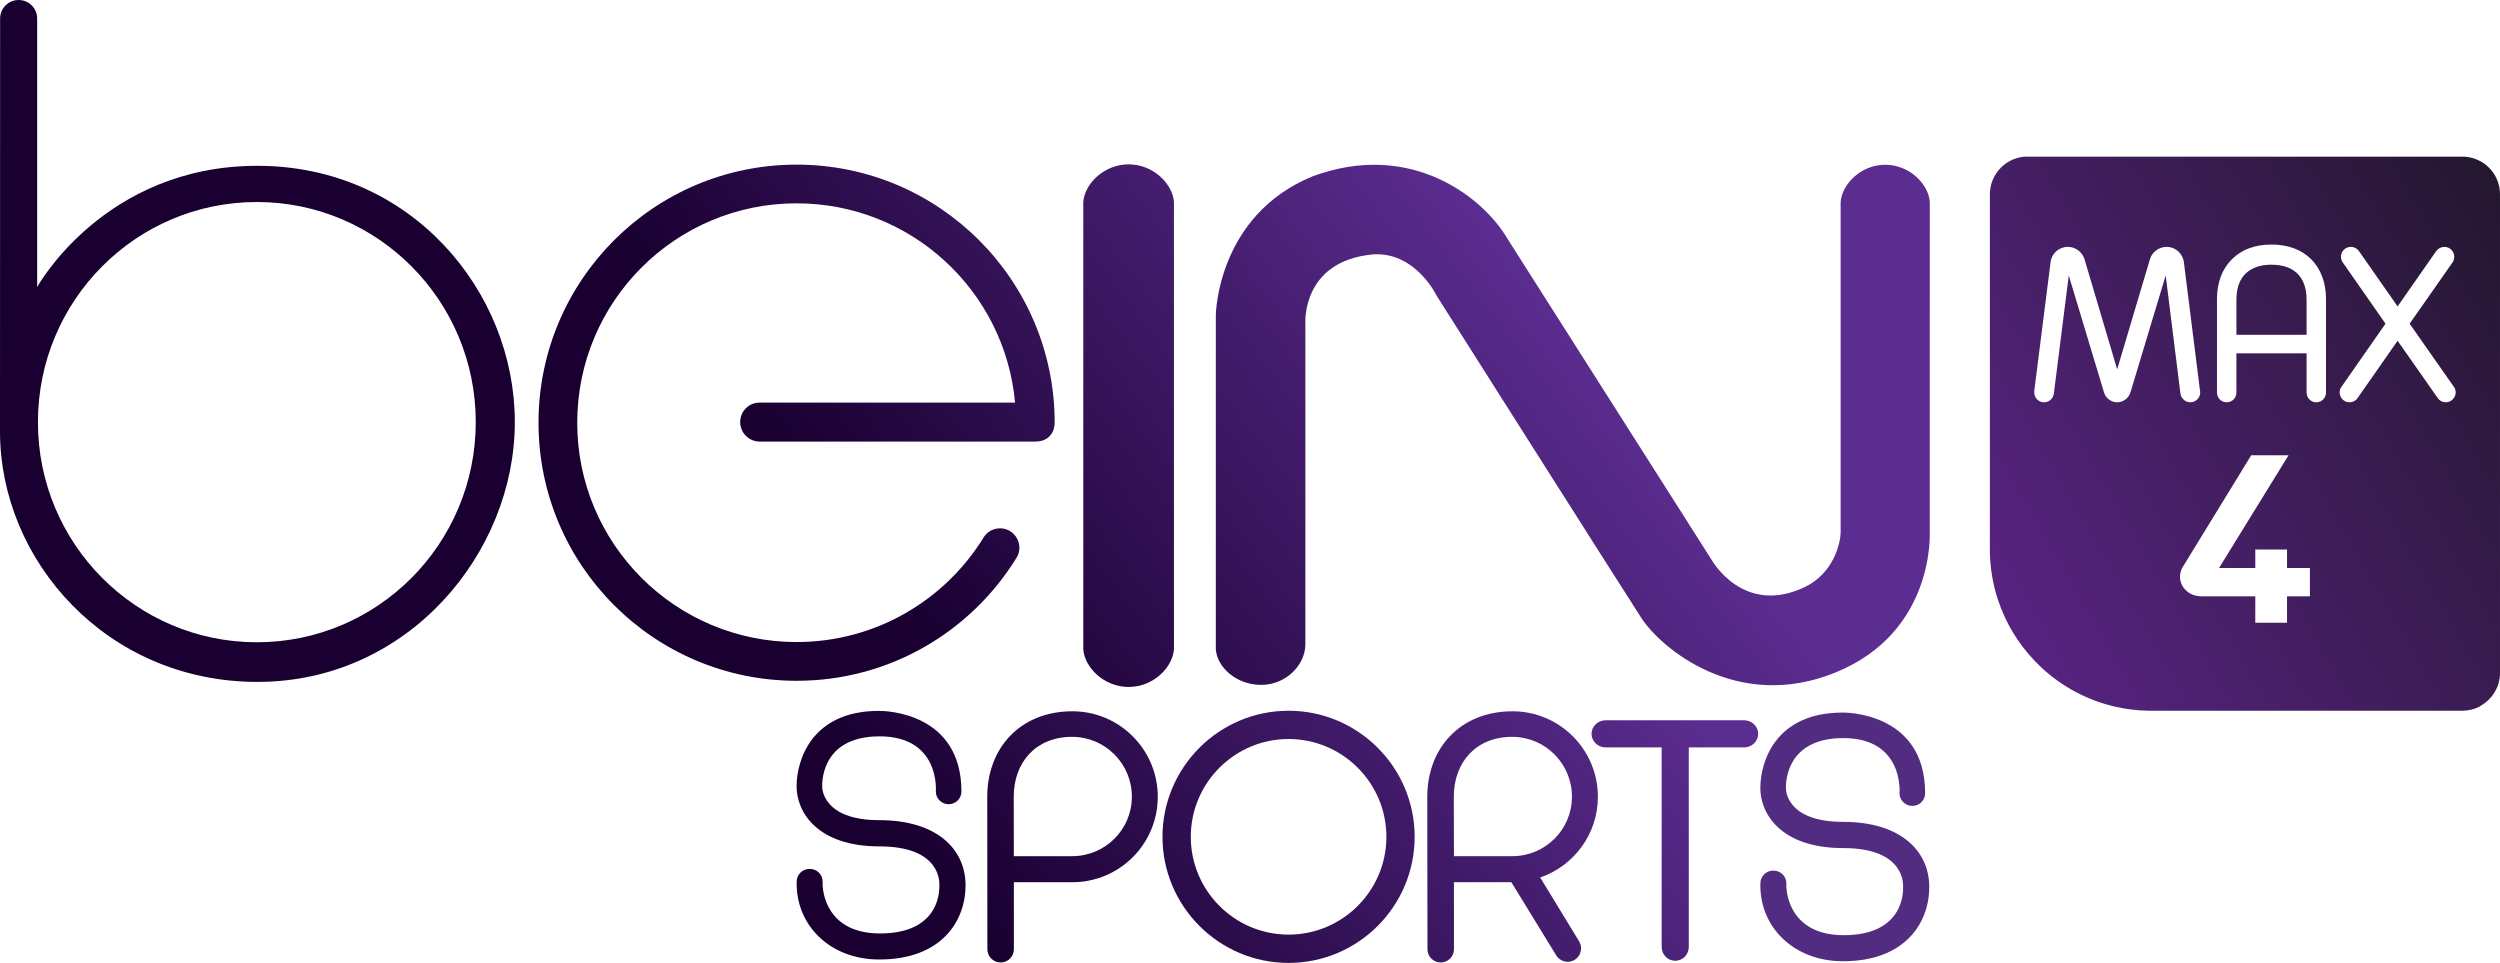
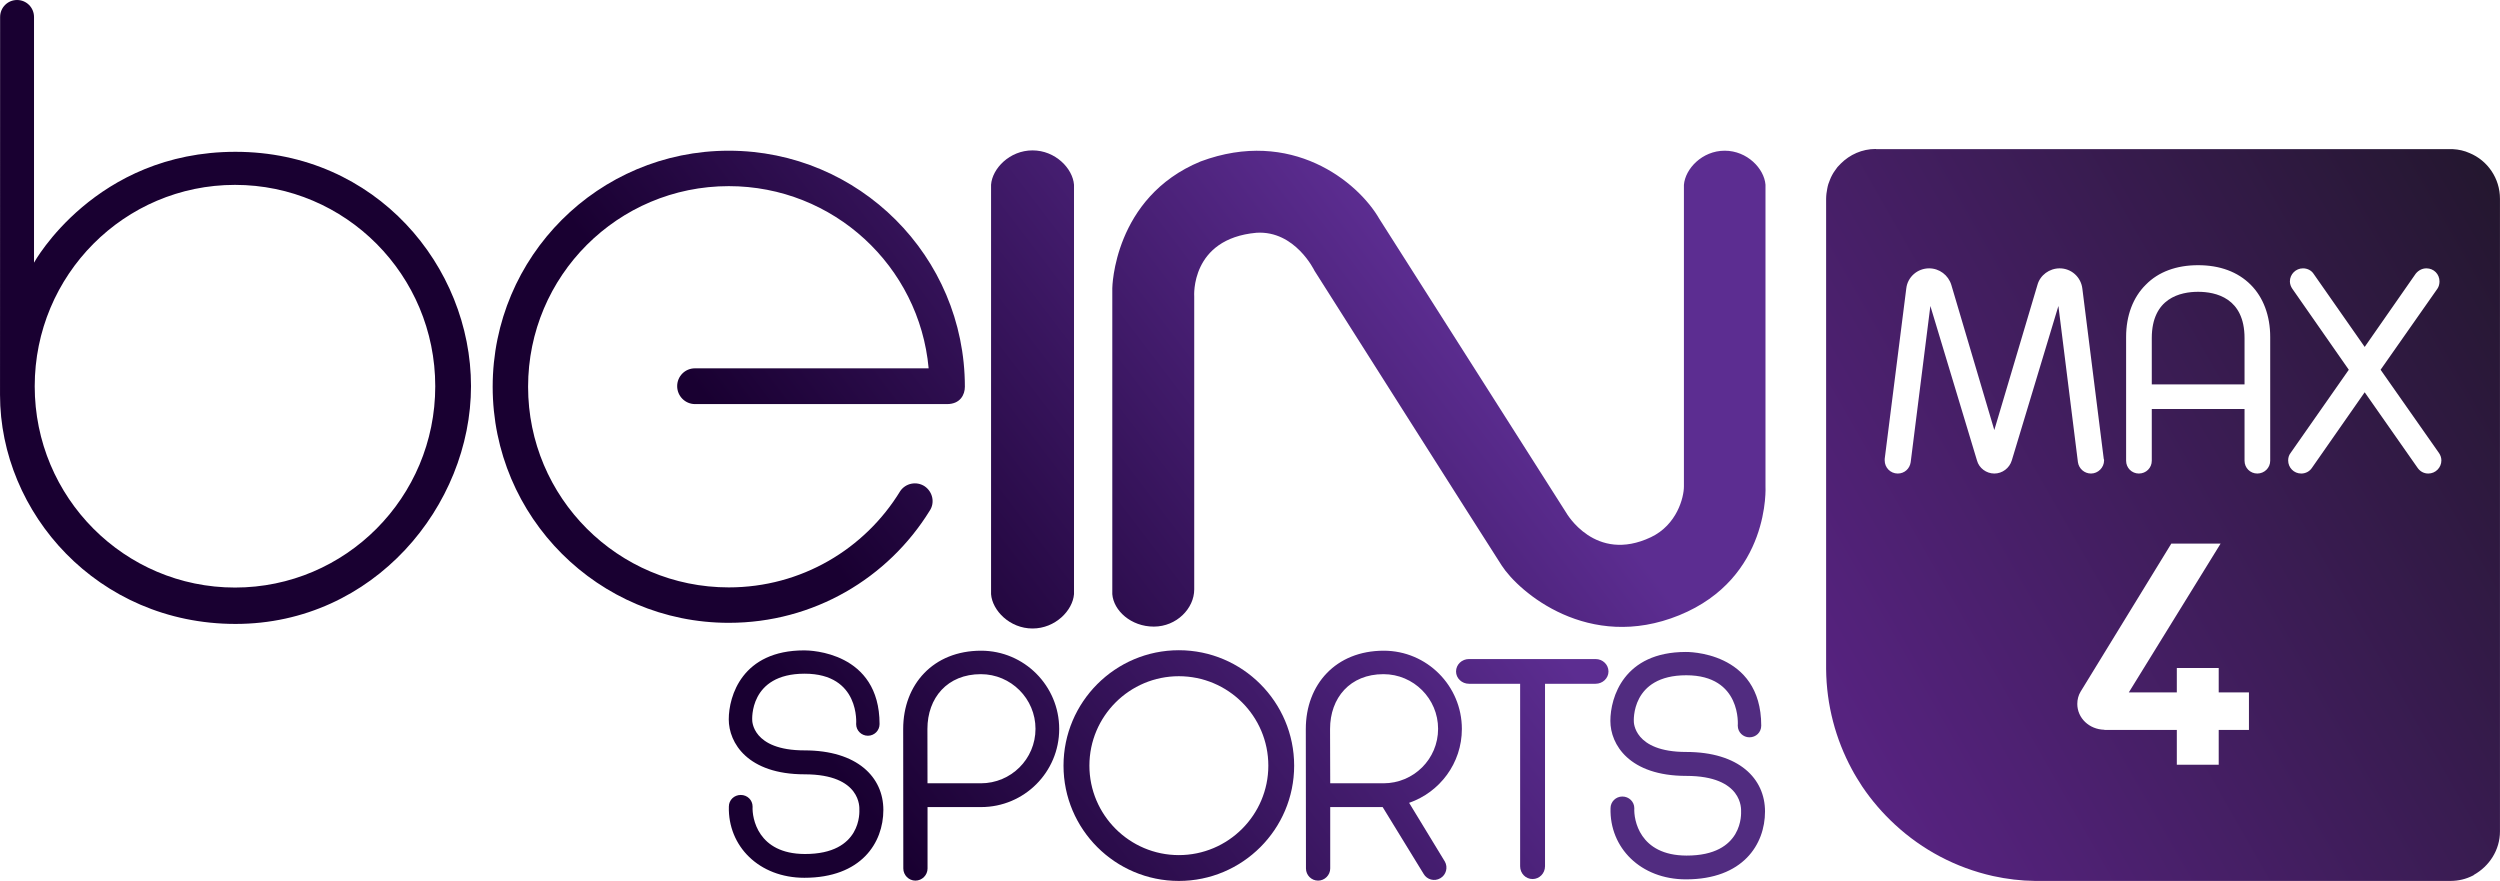
- <svg xmlns="http://www.w3.org/2000/svg" height="231.1" width="600" version="1.1" viewBox="0 0 562.522 216.654">
+ <svg xmlns="http://www.w3.org/2000/svg" height="211.42" width="600" version="1.1" viewBox="0 0 158.75 55.939">
  <defs>
-     <linearGradient id="i" gradientUnits="userSpaceOnUse" gradientTransform="matrix(127 -97.29 97.29 127 113.08 20.717)" x1="0" x2="1" y1="0" y2="0">
+     <linearGradient id="b" gradientUnits="userSpaceOnUse" gradientTransform="matrix(32.789 -25.119 25.119 32.789 49.606 165.52)" x1="0" x2="1" y1="0" y2="0">
      <stop stop-color="#190031" offset="0" />
      <stop stop-color="#190031" offset=".006" />
      <stop stop-color="#5c2d91" offset="1" />
    </linearGradient>
-     <linearGradient id="h" gradientUnits="userSpaceOnUse" gradientTransform="matrix(127 -97.29 97.29 127 173.45 99.538)" x1="0" x2="1" y1="0" y2="0">
+     <linearGradient id="c" gradientUnits="userSpaceOnUse" gradientTransform="matrix(32.789 -25.119 25.119 32.789 65.193 185.87)" x1="0" x2="1" y1="0" y2="0">
      <stop stop-color="#190031" offset="0" />
      <stop stop-color="#190031" offset=".006" />
      <stop stop-color="#5c2d91" offset="1" />
    </linearGradient>
-     <linearGradient id="g" gradientUnits="userSpaceOnUse" gradientTransform="matrix(127 -97.291 97.291 127 201.4 136.02)" x1="0" x2="1" y1="0" y2="0">
+     <linearGradient id="d" gradientUnits="userSpaceOnUse" gradientTransform="matrix(32.789 -25.119 25.119 32.789 72.409 195.29)" x1="0" x2="1" y1="0" y2="0">
      <stop stop-color="#190031" offset="0" />
      <stop stop-color="#190031" offset=".006" />
      <stop stop-color="#5c2d91" offset="1" />
    </linearGradient>
-     <linearGradient id="f" gradientUnits="userSpaceOnUse" gradientTransform="matrix(127 -97.29 97.29 127 238.35 184.25)" x1="0" x2="1" y1="0" y2="0">
+     <linearGradient id="e" gradientUnits="userSpaceOnUse" gradientTransform="matrix(32.789 -25.119 25.119 32.789 81.949 207.74)" x1="0" x2="1" y1="0" y2="0">
      <stop stop-color="#190031" offset="0" />
      <stop stop-color="#190031" offset=".006" />
      <stop stop-color="#5c2d91" offset="1" />
    </linearGradient>
-     <linearGradient id="e" gradientUnits="userSpaceOnUse" gradientTransform="matrix(127 -97.29 97.29 127 213.27 201.25)" x1="0" x2="1" y1="0" y2="0">
+     <linearGradient id="f" gradientUnits="userSpaceOnUse" gradientTransform="matrix(32.789 -25.119 25.119 32.789 75.473 212.13)" x1="0" x2="1" y1="0" y2="0">
      <stop stop-color="#190031" offset="0" />
      <stop stop-color="#190031" offset=".006" />
      <stop stop-color="#5c2d91" offset="1" />
    </linearGradient>
-     <linearGradient id="d" gradientUnits="userSpaceOnUse" gradientTransform="matrix(127 -97.29 97.29 127 235.37 230.09)" x1="0" x2="1" y1="0" y2="0">
+     <linearGradient id="g" gradientUnits="userSpaceOnUse" gradientTransform="matrix(32.789 -25.119 25.119 32.789 81.179 219.58)" x1="0" x2="1" y1="0" y2="0">
      <stop stop-color="#190031" offset="0" />
      <stop stop-color="#190031" offset=".006" />
      <stop stop-color="#5c2d91" offset="1" />
    </linearGradient>
-     <linearGradient id="c" gradientUnits="userSpaceOnUse" gradientTransform="matrix(127 -97.289 97.289 127 265.03 268.81)" x1="0" x2="1" y1="0" y2="0">
+     <linearGradient id="h" gradientUnits="userSpaceOnUse" gradientTransform="matrix(32.789 -25.118 25.118 32.789 88.837 229.58)" x1="0" x2="1" y1="0" y2="0">
      <stop stop-color="#190031" offset="0" />
      <stop stop-color="#190031" offset=".006" />
      <stop stop-color="#5c2d91" offset="1" />
    </linearGradient>
-     <linearGradient id="b" gradientUnits="userSpaceOnUse" gradientTransform="matrix(127 -97.29 97.29 127 201.25 185.56)" x1="0" x2="1" y1="0" y2="0">
+     <linearGradient id="i" gradientUnits="userSpaceOnUse" gradientTransform="matrix(32.789 -25.119 25.119 32.789 72.37 208.08)" x1="0" x2="1" y1="0" y2="0">
      <stop stop-color="#190031" offset="0" />
      <stop stop-color="#190031" offset=".006" />
      <stop stop-color="#5c2d91" offset="1" />
    </linearGradient>
-     <linearGradient id="a" gradientUnits="userSpaceOnUse" gradientTransform="matrix(127 -97.29 97.29 127 255.13 255.91)" x1="0" x2="1" y1="0" y2="0">
+     <linearGradient id="j" gradientUnits="userSpaceOnUse" gradientTransform="matrix(32.789 -25.119 25.119 32.789 86.281 226.25)" x1="0" x2="1" y1="0" y2="0">
      <stop stop-color="#190031" offset="0" />
      <stop stop-color="#190031" offset=".006" />
      <stop stop-color="#5c2d91" offset="1" />
    </linearGradient>
-     <linearGradient id="j" gradientUnits="userSpaceOnUse" gradientTransform="matrix(172.39 -99.533 99.533 172.39 454.22 144.95)" x1="0" x2="1" y1="0" y2="0">
+     <linearGradient id="a" gradientUnits="userSpaceOnUse" gradientTransform="matrix(64.265 -37.105 37.105 64.265 138.79 210.54)" x1="0" x2="1" y1="0" y2="0">
      <stop stop-color="#572381" offset="0" />
      <stop stop-color="#111211" offset="1" />
    </linearGradient>
  </defs>
-   <g stroke-width="1.023">
-     <path d="m0.025 4.16s-0.025 63.903-0.025 92.942c0 29.028 23.999 56.328 57.936 56.328 33.945 0 57.904-29.04 57.904-58.466 0-29.429-23.366-57.661-57.926-57.661s-49.55 27.27-49.55 27.27l0-60.413c0-2.302-1.865-4.165-4.172-4.165-2.302-0-4.168 1.862-4.168 4.165m8.511 90.814c0-27.352 22.05-49.526 49.263-49.526 27.196 0 49.252 22.174 49.252 49.526 0 27.366-22.056 49.536-49.252 49.536-27.213 0-49.263-22.17-49.263-49.536" fill="url(#i)" />
-     <path d="m121.17 95.107c0 32.073 26 58.073 58.07 58.073 20.89 0 39.19-11.03 49.42-27.57 1.33-1.98 0.74-4.68-1.24-6.01-1.99-1.33-4.7-0.78-6.02 1.2-8.68 14.19-24.31 23.66-42.16 23.66-27.27 0-49.36-22.09-49.36-49.353 0-27.259 22.09-49.362 49.36-49.362 25.75 0 46.88 19.699 49.16 44.84h-57.5c-2.42 0-4.35 1.964-4.35 4.379 0 2.425 1.97 4.39 4.39 4.39h61.98c3.26 0 4.39-2.303 4.39-4.247 0-32.068-26-58.07-58.07-58.07s-58.07 26.002-58.07 58.07" fill="url(#h)" />
-     <path d="m253.95 36.976h0.02zc-5.63 0.01-9.9 4.441-10.2 8.442v100.7c0.3 4.01 4.57 8.44 10.2 8.45 5.63-0.01 9.89-4.44 10.2-8.45v-100.7c-0.31-4.003-4.57-8.434-10.2-8.444m-0.02 0h0.02zm0.02 117.59h0.02-0.02m-0.02 0h0.02-0.02" fill="url(#g)" />
-     <path d="m424.18 37.068h0.02zc-5.54 0-9.72 4.431-10.02 8.37v74.202c0 2.71-1.69 9.41-8.1 12.46-13.78 6.56-20.87-6.04-20.87-6.04l-45.93-72.24c-5.3-9.221-21.68-22.411-43.95-14.132-21.47 8.82-21.74 31.158-21.74 31.158v75.274c0.31 4.01 4.58 7.97 10.21 7.98 5.62-0.01 9.94-4.51 9.94-9.15v-72.047s-1.03-14.213 15.31-15.676c9.55-0.563 14.25 9.342 14.25 9.342s41.8 65.931 46.05 72.491c4.23 6.56 21.39 21.32 43.68 12.25 22.54-9.17 21.2-31.75 21.2-31.75l0.01-74.163c-0.3-3.939-4.5-8.329-10.04-8.329m-0.02 0h0.02zm-140.38 117.03h0.02zm-0.03 0h0.03z" fill="url(#f)" />
-     <path d="m222.14 179.29 0.03 34.3c0 1.64 1.34 2.97 2.97 2.97 1.65 0 2.99-1.33 2.99-2.97v-15.09h13.17c10.61 0 19.21-8.61 19.21-19.22 0-10.62-8.6-19.24-19.21-19.24-11.75 0-19.16 8.28-19.16 19.25m5.96-0.02c0-7.68 4.91-13.48 13.14-13.48 7.42 0 13.44 6.03 13.44 13.46s-6.02 13.39-13.44 13.39h-13.12z" fill="url(#e)" />
-     <path d="m261.57 188.29c0 15.64 12.73 28.37 28.37 28.37s28.37-12.73 28.37-28.37-12.73-28.37-28.37-28.37-28.37 12.73-28.37 28.37m6.37 0c0-12.14 9.87-22.01 22-22.01s22.01 9.87 22.01 22.01c0 12.13-9.88 22-22.01 22s-22-9.87-22-22" fill="url(#d)" />
-     <path d="m361.3 162.06c-1.76 0-3.19 1.37-3.19 3.06 0 1.68 1.43 3.05 3.19 3.05h12.59v44.88c0 1.73 1.36 3.13 3.05 3.13 1.68 0 3.05-1.4 3.05-3.13v-44.88h12.43c1.76 0 3.19-1.37 3.19-3.05 0-1.69-1.43-3.06-3.19-3.06z" fill="url(#c)" />
-     <path d="m197.77 159.95c-15.24 0-18.53 11.21-18.53 16.98 0 5.76 4.62 13.51 18.66 13.51 14.05 0 13.46 8.35 13.46 8.68s0.76 10.95-13.42 10.91c-11.61-0.03-12.99-8.92-12.84-11.66 0-1.61-1.31-2.87-2.91-2.87-1.62 0-2.93 1.26-2.93 2.87-0.25 9.72 7.42 17.52 18.57 17.52 13.99 0 19.43-8.61 19.43-16.7 0-8.08-6.4-14.65-19.39-14.65s-12.86-7.45-12.86-7.45-0.83-11.41 12.89-11.41c13.73 0 12.67 12.41 12.67 12.41 0 1.59 1.3 2.86 2.89 2.86 1.58 0 2.87-1.27 2.87-2.86 0-17.78-17.08-18.14-18.47-18.14h-0.09" fill="url(#b)" />
-     <path d="m321.15 179.29 0.04 34.3c0 1.64 1.34 2.97 2.98 2.97 1.65 0 2.98-1.33 2.98-2.97v-15.09h12.92l10.05 16.39c0.82 1.44 2.67 1.95 4.12 1.12s1.95-2.68 1.12-4.13l-8.8-14.44c7.54-2.6 12.98-9.74 12.98-18.16 0-10.62-8.6-19.24-19.21-19.24-11.75 0-19.18 8.28-19.18 19.25m5.97-0.02c0-7.68 4.92-13.48 13.14-13.48 7.43 0 13.44 6.03 13.44 13.46s-6.01 13.39-13.44 13.39h-13.11z" fill="url(#a)" />
-     <path d="m427.41 178.47s1.05-12.4-12.66-12.4c-13.72 0-12.89 11.4-12.89 11.4s-0.15 7.45 12.85 7.45c12.99 0 19.39 6.57 19.39 14.65s-5.43 16.71-19.42 16.71c-11.17 0-18.84-7.81-18.58-17.53 0-1.6 1.32-2.87 2.92-2.87 1.61 0 2.93 1.27 2.93 2.87-0.15 2.74 1.22 11.63 12.83 11.67 14.18 0.03 13.43-10.58 13.43-10.92 0-0.33 0.59-8.68-13.46-8.68-14.06 0-18.66-7.74-18.66-13.51 0-5.78 3.28-16.98 18.52-16.98 0 0 18.56-0.39 18.56 18.14 0 1.6-1.28 2.86-2.88 2.86-1.58 0-2.88-1.26-2.88-2.86" fill="#512c80" />
+   <g transform="translate(-20.411 -160.17)">
+     <g stroke-width=".264">
+       <path d="m20.417 161.25s-0.006 16.5-0.006 23.99c0 7.5 6.196 14.55 14.958 14.55 8.764 0 14.95-7.5 14.95-15.1s-6.033-14.88-14.956-14.88-12.793 7.04-12.793 7.04v-15.6c0-0.6-0.481-1.08-1.077-1.08-0.594 0-1.076 0.48-1.076 1.08m2.197 23.45c0-7.07 5.693-12.79 12.719-12.79 7.022 0 12.716 5.72 12.716 12.79 0 7.06-5.694 12.78-12.716 12.78-7.026 0-12.719-5.72-12.719-12.78" fill="url(#b)" />
+       <path d="m51.695 184.73c0 8.28 6.713 14.99 14.992 14.99 5.394 0 10.119-2.84 12.76-7.12 0.343-0.51 0.191-1.2-0.32-1.55-0.514-0.34-1.214-0.2-1.555 0.31-2.241 3.67-6.276 6.11-10.885 6.11-7.04 0-12.743-5.7-12.743-12.74s5.703-12.74 12.743-12.74c6.649 0 12.104 5.08 12.693 11.57h-14.846c-0.625 0-1.123 0.51-1.123 1.13 0 0.63 0.509 1.14 1.134 1.14h16.002c0.841 0 1.133-0.6 1.133-1.1 0-8.28-6.713-14.99-14.993-14.99-8.279 0-14.992 6.71-14.992 14.99" fill="url(#c)" />
+       <path d="m85.976 169.72h0.005zc-1.453 0-2.556 1.15-2.633 2.18v26c0.077 1.03 1.18 2.18 2.633 2.18 1.454 0 2.554-1.15 2.634-2.18v-26c-0.08-1.03-1.18-2.18-2.634-2.18m-0.005 0h0.005zm0.005 30.36h0.005-0.005m-0.005 0h0.005-0.005" fill="url(#d)" />
+       <path d="m129.93 169.74zc-1.43 0-2.51 1.15-2.59 2.17v19.15c0 0.7-0.44 2.43-2.09 3.22-3.56 1.69-5.39-1.56-5.39-1.56l-11.86-18.65c-1.37-2.38-5.6-5.79-11.345-3.65-5.543 2.28-5.613 8.05-5.613 8.05v19.43c0.08 1.04 1.182 2.06 2.636 2.06 1.451 0 2.566-1.16 2.566-2.36v-18.6s-0.266-3.67 3.956-4.05c2.46-0.15 3.68 2.41 3.68 2.41s10.79 17.02 11.89 18.72c1.09 1.69 5.52 5.5 11.27 3.16 5.82-2.37 5.48-8.2 5.48-8.2v-19.14c-0.08-1.02-1.16-2.16-2.59-2.16m-0.01 0h0.01zm-36.242 30.22h0.005zm-0.008 0h0.008z" fill="url(#e)" />
+       <path d="m77.763 206.46 0.008 8.86c0 0.42 0.346 0.77 0.767 0.77 0.426 0 0.772-0.35 0.772-0.77v-3.9h3.4c2.74 0 4.96-2.22 4.96-4.96s-2.22-4.97-4.96-4.97c-3.033 0-4.947 2.14-4.947 4.97m1.539 0c0-1.98 1.268-3.48 3.393-3.48 1.915 0 3.47 1.56 3.47 3.47 0 1.92-1.555 3.46-3.47 3.46h-3.388z" fill="url(#f)" />
+       <path d="m87.944 208.79c0 4.04 3.286 7.32 7.324 7.32s7.322-3.28 7.322-7.32-3.284-7.33-7.322-7.33-7.324 3.29-7.324 7.33m1.644 0c0-3.14 2.549-5.68 5.68-5.68 3.132 0 5.682 2.54 5.682 5.68 0 3.13-2.55 5.68-5.682 5.68-3.131 0-5.68-2.55-5.68-5.68" fill="url(#g)" />
+       <path d="m113.69 202.02c-0.45 0-0.82 0.35-0.82 0.79 0 0.43 0.37 0.78 0.82 0.78h3.25v11.59c0 0.45 0.35 0.81 0.79 0.81 0.43 0 0.79-0.36 0.79-0.81v-11.59h3.21c0.45 0 0.82-0.35 0.82-0.78 0-0.44-0.37-0.79-0.82-0.79z" fill="url(#h)" />
+       <path d="m71.472 201.47c-3.935 0-4.785 2.9-4.785 4.38 0 1.49 1.193 3.49 4.818 3.49 3.628 0 3.475 2.16 3.475 2.24 0 0.09 0.196 2.83-3.465 2.82-2.997-0.01-3.353-2.3-3.315-3.01 0-0.42-0.338-0.74-0.751-0.74-0.418 0-0.756 0.32-0.756 0.74-0.065 2.51 1.915 4.52 4.794 4.52 3.612 0 5.017-2.22 5.017-4.31 0-2.08-1.653-3.78-5.007-3.78-3.353 0-3.32-1.92-3.32-1.92s-0.214-2.95 3.328-2.95c3.545 0 3.271 3.2 3.271 3.2 0 0.41 0.336 0.74 0.746 0.74 0.408 0 0.741-0.33 0.741-0.74 0-4.59-4.409-4.68-4.768-4.68h-0.023" fill="url(#i)" />
+       <path d="m103.33 206.46 0.01 8.86c0 0.42 0.34 0.77 0.77 0.77 0.42 0 0.77-0.35 0.77-0.77v-3.9h3.33l2.6 4.24c0.21 0.37 0.69 0.5 1.06 0.28 0.37-0.21 0.5-0.69 0.29-1.06l-2.27-3.73c1.94-0.67 3.35-2.51 3.35-4.69 0-2.74-2.22-4.97-4.96-4.97-3.04 0-4.95 2.14-4.95 4.97m1.54 0c0-1.98 1.27-3.48 3.39-3.48 1.92 0 3.47 1.56 3.47 3.47 0 1.92-1.55 3.46-3.47 3.46h-3.38z" fill="url(#j)" />
+       <path d="m130.76 206.25s0.27-3.2-3.27-3.2-3.33 2.94-3.33 2.94-0.03 1.93 3.32 1.93c3.36 0 5.01 1.69 5.01 3.78s-1.4 4.31-5.02 4.31c-2.88 0-4.86-2.01-4.79-4.52 0-0.41 0.34-0.74 0.75-0.74 0.42 0 0.76 0.33 0.76 0.74-0.04 0.71 0.31 3 3.31 3.01 3.66 0.01 3.47-2.73 3.47-2.82 0-0.08 0.15-2.24-3.48-2.24s-4.82-2-4.82-3.49 0.85-4.38 4.79-4.38c0 0 4.79-0.1 4.79 4.68 0 0.42-0.33 0.74-0.75 0.74-0.4 0-0.74-0.32-0.74-0.74" fill="#512c80" />
+     </g>
+     <path stroke-width=".406" fill="url(#a)" d="m139.52 169.63c-0.87 0-1.65 0.36-2.22 0.93-0.07 0.07-0.14 0.15-0.21 0.22-0.06 0.08-0.12 0.16-0.18 0.25-0.06 0.08-0.11 0.17-0.16 0.26s-0.09 0.18-0.13 0.28c-0.04 0.09-0.07 0.19-0.11 0.29-0.03 0.09-0.05 0.2-0.07 0.3s-0.04 0.21-0.05 0.31c-0.01 0.11-0.02 0.21-0.02 0.32v29.86c0.02 2.3 0.61 4.47 1.63 6.36 0.2 0.38 0.43 0.74 0.66 1.1 0.6 0.89 1.3 1.7 2.08 2.42 1.73 1.6 3.86 2.74 6.23 3.27 0.87 0.19 1.76 0.3 2.67 0.31h26.37c0.52 0 1-0.12 1.43-0.34 0.02-0.01 0.03-0.02 0.05-0.02-0.01 0-0.01-0.01 0.02-0.03 0.96-0.54 1.65-1.56 1.65-2.76v-40.17c0-1.3-0.79-2.43-1.93-2.9-0.33-0.15-0.69-0.23-1.07-0.25h-36.61c-0.01 0-0.02-0.01-0.03-0.01zm20.47 7.38c1.38 0 2.52 0.42 3.34 1.24 0.8 0.8 1.24 1.96 1.24 3.32v7.86c0 0.45-0.37 0.81-0.82 0.81s-0.81-0.36-0.81-0.81v-3.29h-5.89v3.29c0 0.45-0.36 0.81-0.82 0.81-0.45 0-0.81-0.36-0.81-0.81v-7.86c0-1.36 0.44-2.52 1.25-3.32 0.8-0.82 1.95-1.24 3.32-1.24zm-17.08 0.2c0.65 0 1.22 0.43 1.41 1.05l2.73 9.22 2.74-9.22c0.17-0.62 0.76-1.05 1.41-1.05 0.74 0 1.35 0.55 1.44 1.28l1.36 10.82c0.02 0.03 0.02 0.07 0.02 0.1 0 0.45-0.38 0.83-0.83 0.83-0.42 0-0.77-0.31-0.83-0.72l-1.24-9.92-2.96 9.81c-0.15 0.49-0.6 0.83-1.11 0.83-0.5 0-0.97-0.34-1.1-0.83l-2.96-9.81-1.25 9.92c-0.06 0.41-0.39 0.72-0.82 0.72-0.47 0-0.83-0.38-0.83-0.83v-0.1l1.37-10.82c0.08-0.73 0.71-1.28 1.45-1.28zm23.74 0c0.28 0 0.53 0.13 0.67 0.34l3.25 4.65 3.24-4.65c0.17-0.21 0.41-0.34 0.68-0.34 0.47 0 0.83 0.37 0.83 0.83 0 0.16-0.04 0.33-0.13 0.46l-3.61 5.15 3.71 5.29c0.09 0.13 0.15 0.29 0.15 0.47 0 0.45-0.37 0.83-0.83 0.83-0.28 0-0.52-0.13-0.68-0.36l-3.36-4.8-3.35 4.8c-0.15 0.23-0.41 0.36-0.68 0.36-0.47 0-0.83-0.38-0.83-0.83 0-0.18 0.05-0.34 0.15-0.47l3.7-5.29-3.59-5.15c-0.09-0.13-0.15-0.3-0.15-0.46 0-0.46 0.38-0.83 0.83-0.83zm-6.66 1.49c-1.1 0-2.94 0.38-2.94 2.94v2.94h5.89v-2.94c0-2.56-1.84-2.94-2.95-2.94zm-1.7 15.99h3.13l-5.83 9.45h3.05v-1.55h2.66v1.55h1.92v2.38h-1.92v2.21h-2.66v-2.21h-4.6v-0.01c-0.96-0.02-1.72-0.74-1.72-1.64 0-0.28 0.07-0.55 0.21-0.78z" />
  </g>
-   <path d="m456.19 35.225c-2.33 0-4.44 0.954-5.97 2.491-0.19 0.193-0.37 0.394-0.55 0.603-0.17 0.21-0.33 0.429-0.48 0.655-0.16 0.225-0.3 0.458-0.43 0.698-0.13 0.241-0.25 0.488-0.35 0.742-0.11 0.254-0.2 0.513-0.29 0.778-0.08 0.265-0.15 0.536-0.21 0.812-0.05 0.275-0.09 0.555-0.12 0.84-0.03 0.284-0.05 0.572-0.05 0.864v80.102c0.04 6.17 1.62 11.97 4.36 17.04 0.55 1.02 1.15 2 1.79 2.96 1.6 2.38 3.47 4.56 5.57 6.5 4.63 4.27 10.36 7.34 16.72 8.75 2.32 0.51 4.71 0.81 7.16 0.85h70.72c1.4 0 2.69-0.32 3.85-0.92 0.04-0.03 0.07-0.04 0.12-0.06-0.02 0-0.02-0.02 0.05-0.07 2.58-1.45 4.44-4.2 4.44-7.4v-107.75c0-3.502-2.12-6.521-5.17-7.796-0.89-0.391-1.85-0.614-2.87-0.667h-98.22c-0.02 0-0.04-0.022-0.07-0.022zm54.91 19.792c3.69 0 6.76 1.133 8.95 3.318 2.14 2.146 3.32 5.262 3.32 8.905v21.088c0 1.214-0.97 2.186-2.19 2.186-1.21 0-2.18-0.972-2.18-2.186v-8.825h-15.79v8.825c0 1.214-0.97 2.186-2.19 2.186-1.21 0-2.18-0.972-2.18-2.186v-21.088c0-3.643 1.17-6.759 3.36-8.905 2.14-2.185 5.22-3.318 8.9-3.318zm-45.81 0.525c1.74 0 3.27 1.175 3.76 2.834l7.33 24.731 7.36-24.731c0.45-1.659 2.03-2.834 3.77-2.834 1.98 0 3.64 1.498 3.88 3.44l3.64 29.021c0.04 0.081 0.04 0.203 0.04 0.284 0 1.214-1.01 2.226-2.22 2.226-1.13 0-2.07-0.85-2.23-1.943l-3.32-26.592-7.93 26.309c-0.4 1.295-1.62 2.226-2.99 2.226-1.34 0-2.6-0.931-2.96-2.226l-7.93-26.309-3.36 26.592c-0.16 1.093-1.05 1.943-2.19 1.943-1.25 0-2.22-1.012-2.22-2.226v-0.284l3.68-29.021c0.2-1.942 1.9-3.44 3.89-3.44zm63.66 0c0.77 0 1.42 0.364 1.82 0.931l8.71 12.467 8.7-12.467c0.44-0.567 1.09-0.931 1.82-0.931 1.25 0 2.23 1.012 2.23 2.227 0 0.445-0.13 0.89-0.37 1.254l-9.67 13.803 9.95 14.206c0.25 0.324 0.41 0.769 0.41 1.255 0 1.214-1.01 2.226-2.23 2.226-0.77 0-1.41-0.364-1.82-0.972l-9.02-12.87-8.99 12.87c-0.4 0.608-1.09 0.972-1.82 0.972-1.26 0-2.23-1.012-2.23-2.226 0-0.486 0.12-0.931 0.41-1.255l9.91-14.206-9.63-13.803c-0.24-0.364-0.4-0.809-0.4-1.254 0-1.215 1.01-2.227 2.22-2.227zm-17.85 4.007c-2.95 0-7.89 1.013-7.89 7.894v7.891h15.79v-7.891c0-6.881-4.94-7.894-7.9-7.894zm-4.56 42.891h8.4l-15.64 25.36h8.16v-4.16h7.14v4.16h5.15v6.37h-5.15v5.95h-7.14v-5.95h-12.33v-0.01c-2.56-0.05-4.61-1.99-4.61-4.4 0-0.75 0.2-1.47 0.56-2.09z" stroke-width="1.09" fill="url(#j)" />
</svg>
